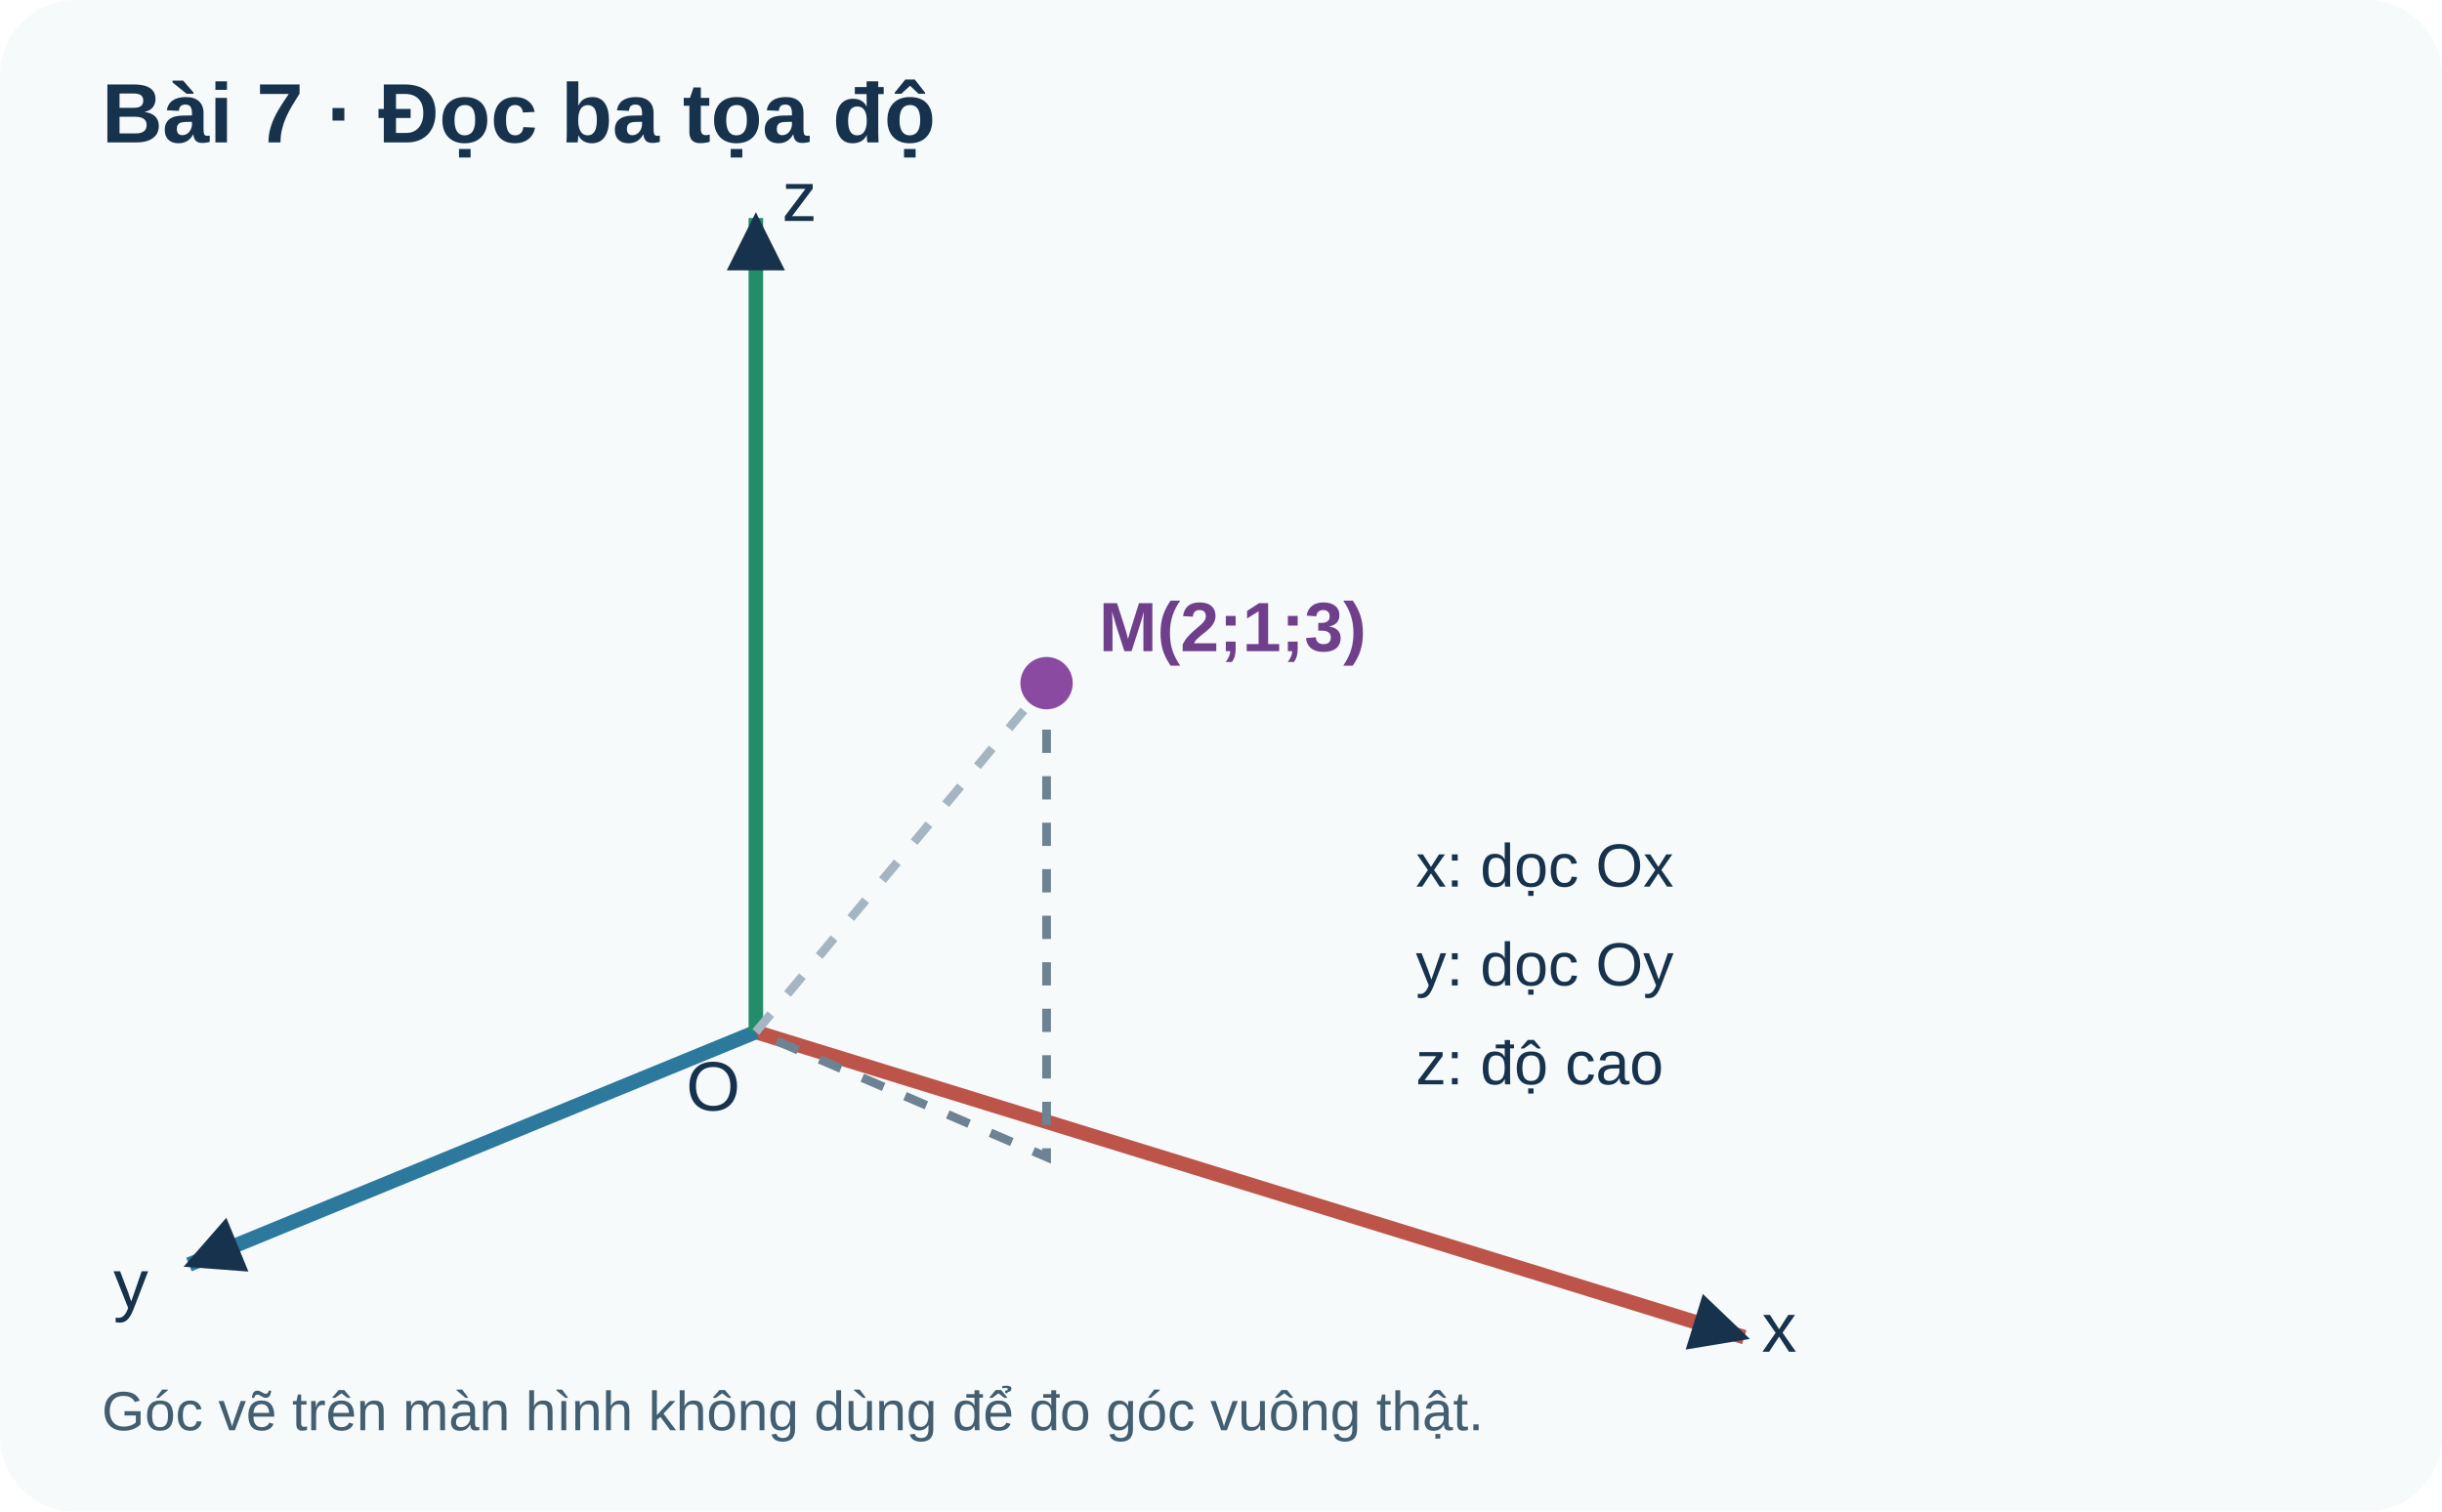
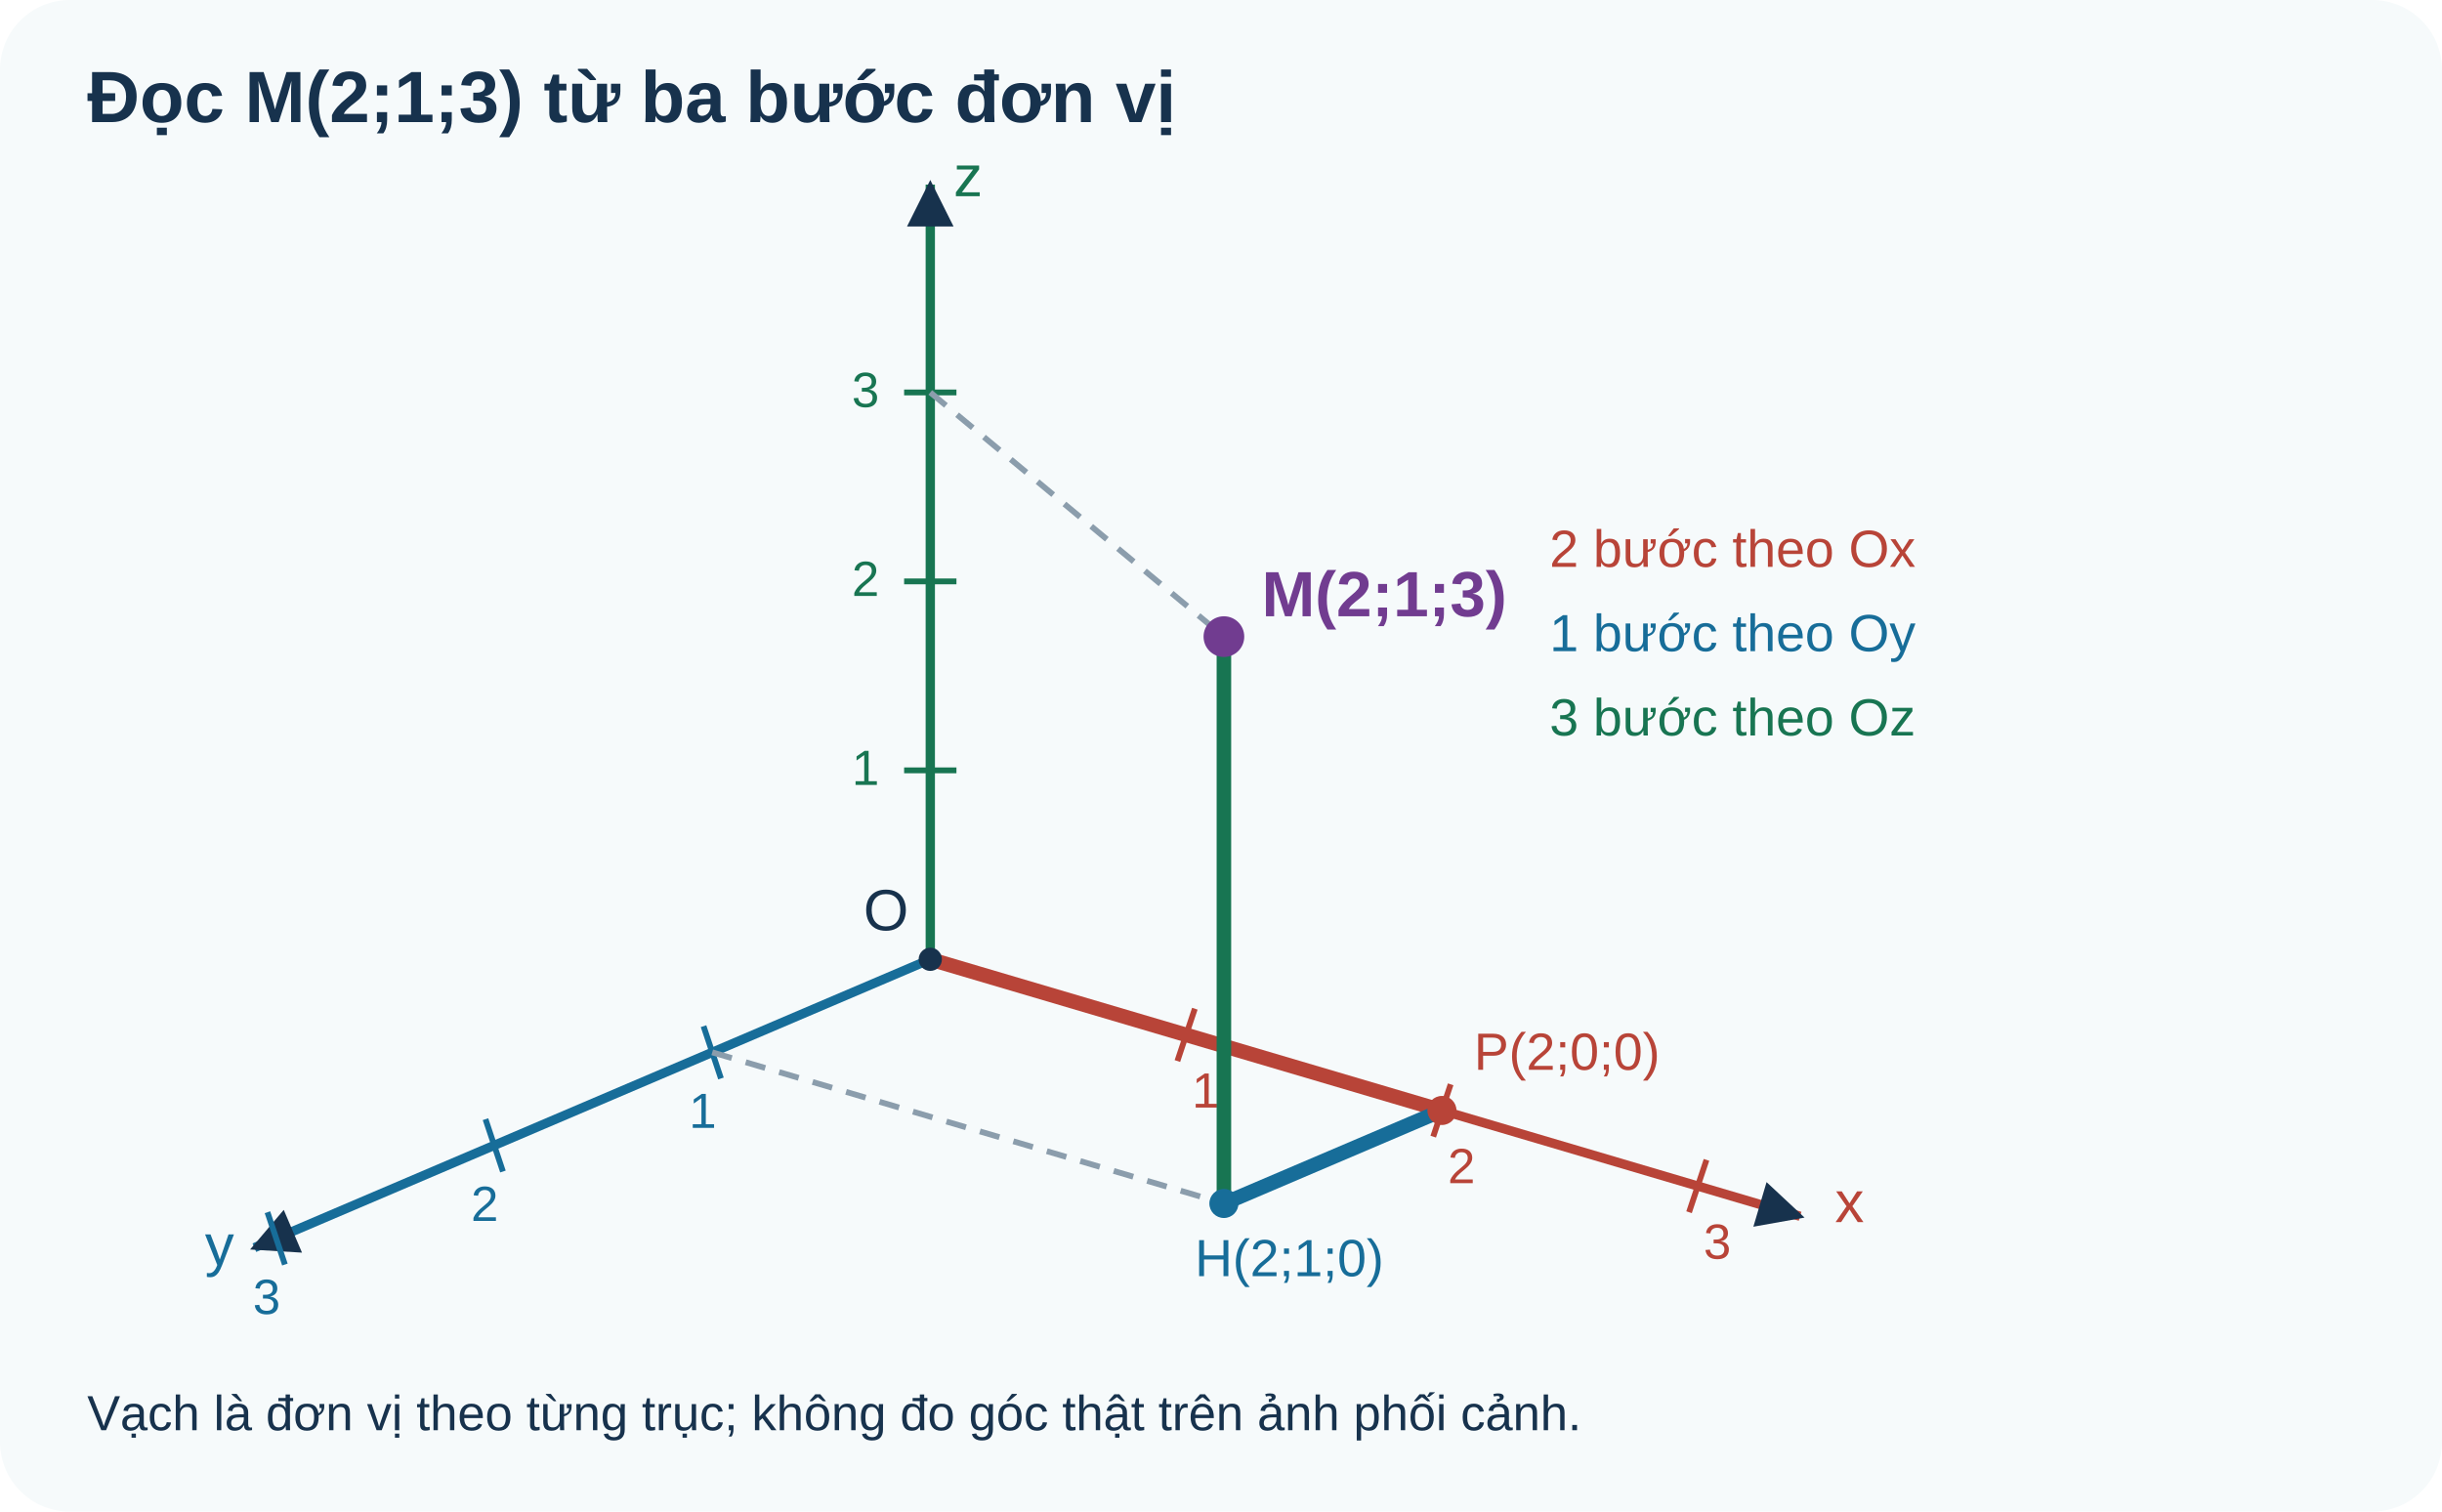
<svg xmlns="http://www.w3.org/2000/svg" width="840" height="520" viewBox="0 0 840 520" role="img" aria-labelledby="ttl ds">
+   <rect width="840" height="520" rx="24" fill="#f6fafb" />
  <defs>
-     <marker id="arr" viewBox="0 0 10 10" refX="9" refY="5" markerWidth="4" markerHeight="4" orient="auto-start-reverse">
-       <path d="M 0 0 L 10 5 L 0 10 z" fill="#17324d" />
+     <marker id="ax" viewBox="0 0 10 10" markerWidth="5" markerHeight="5" refX="9" refY="5" orient="auto">
+       <path d="M0 0L10 5L0 10Z" fill="#17324d" />
    </marker>
  </defs>
-   <rect width="840" height="520" rx="26" fill="#f6fafb" />
-   <text x="35" y="49" font-family="Arial" font-size="29" font-weight="700" fill="#17324d">Bài 7 · Đọc ba tọa độ</text>
-   <g stroke-width="5" fill="none">
-     <path d="M260 355L600 460" stroke="#bd5449" marker-end="url(#arr)" />
-     <path d="M260 355L65 435" stroke="#2d789d" marker-end="url(#arr)" />
-     <path d="M260 355L260 75" stroke="#228d68" marker-end="url(#arr)" />
+   <g font-family="Arial,sans-serif" font-size="20" fill="#17324d">
+     <text x="30" y="42" font-size="25" font-weight="bold">Đọc M(2;1;3) từ ba bước đơn vị</text>
+     <line x1="320" y1="330" x2="619.2" y2="418.4" stroke="#b84438" stroke-width="3.2" marker-end="url(#ax)" />
+     <line x1="320" y1="330" x2="87.5" y2="429.2" stroke="#176d99" stroke-width="3.2" marker-end="url(#ax)" />
+     <line x1="320" y1="330" x2="320" y2="63.5" stroke="#187552" stroke-width="3.2" marker-end="url(#ax)" />
+     <line x1="411" y1="347" x2="405" y2="365" stroke="#b84438" stroke-width="2" />
+     <text x="410" y="381" font-size="17" fill="#b84438">1</text>
+     <line x1="499" y1="373" x2="493" y2="391" stroke="#b84438" stroke-width="2" />
+     <text x="498" y="407" font-size="17" fill="#b84438">2</text>
+     <line x1="587" y1="399" x2="581" y2="417" stroke="#b84438" stroke-width="2" />
+     <text x="586" y="433" font-size="17" fill="#b84438">3</text>
+     <line x1="242" y1="353" x2="248" y2="371" stroke="#176d99" stroke-width="2" />
+     <text x="237" y="388" font-size="17" fill="#176d99">1</text>
+     <line x1="167" y1="385" x2="173" y2="403" stroke="#176d99" stroke-width="2" />
+     <text x="162" y="420" font-size="17" fill="#176d99">2</text>
+     <line x1="92" y1="417" x2="98" y2="435" stroke="#176d99" stroke-width="2" />
+     <text x="87" y="452" font-size="17" fill="#176d99">3</text>
+     <line x1="311" y1="265" x2="329" y2="265" stroke="#187552" stroke-width="2" />
+     <text x="293" y="270" font-size="17" fill="#187552">1</text>
+     <line x1="311" y1="200" x2="329" y2="200" stroke="#187552" stroke-width="2" />
+     <text x="293" y="205" font-size="17" fill="#187552">2</text>
+     <line x1="311" y1="135" x2="329" y2="135" stroke="#187552" stroke-width="2" />
+     <text x="293" y="140" font-size="17" fill="#187552">3</text>
+     <text x="297" y="320">O</text>
+     <text x="631.2" y="420.4" fill="#b84438">x</text>
+     <text x="70.5" y="435.2" fill="#176d99">y</text>
+     <text x="328" y="67.5" fill="#187552">z</text>
+     <line x1="245" y1="362" x2="421" y2="414" stroke="#8b9dac" stroke-width="2" stroke-dasharray="7 5" />
+     <line x1="320" y1="135" x2="421" y2="219" stroke="#8b9dac" stroke-width="2" stroke-dasharray="7 5" />
+     <line x1="320" y1="330" x2="496" y2="382" stroke="#b84438" stroke-width="5" />
+     <line x1="496" y1="382" x2="421" y2="414" stroke="#176d99" stroke-width="5" />
+     <line x1="421" y1="414" x2="421" y2="219" stroke="#187552" stroke-width="5" />
+     <circle cx="320" cy="330" r="4" fill="#17324d" />
+     <circle cx="496" cy="382" r="5" fill="#b84438" />
+     <circle cx="421" cy="414" r="5" fill="#176d99" />
+     <circle cx="421" cy="219" r="7" fill="#713c90" />
+     <text x="507" y="368" font-size="18" fill="#b84438">P(2;0;0)</text>
+     <text x="411" y="439" font-size="18" fill="#176d99">H(2;1;0)</text>
+     <text x="434" y="212" font-size="22" font-weight="bold" fill="#713c90">M(2;1;3)</text>
+     <text x="533" y="195" font-size="18" fill="#b84438">2 bước theo Ox</text>
+     <text x="533" y="224" font-size="18" fill="#176d99">1 bước theo Oy</text>
+     <text x="533" y="253" font-size="18" fill="#187552">3 bước theo Oz</text>
+     <text x="30" y="492" font-size="17">Vạch là đơn vị theo từng trục; không đo góc thật trên ảnh phối cảnh.</text>
  </g>
-   <g font-family="Arial" font-size="24" fill="#17324d">
-     <text x="236" y="382">O</text>
-     <text x="606" y="465">x</text>
-     <text x="39" y="450">y</text>
-     <text x="269" y="76">z</text>
-   </g>
-   <path d="M260 355L360 235" fill="none" stroke="#a5b5c1" stroke-width="3" stroke-dasharray="8 9" />
-   <path d="M360 235L360 398L260 355" fill="none" stroke="#6d8293" stroke-width="3" stroke-dasharray="8 8" />
-   <circle cx="360" cy="235" r="9" fill="#8a4aa2" />
-   <text x="378" y="224" font-family="Arial" font-size="24" font-weight="700" fill="#6f3f8b">M(2;1;3)</text>
-   <text x="487" y="305" font-family="Arial" font-size="21" fill="#17324d">x: dọc Ox</text>
-   <text x="487" y="339" font-family="Arial" font-size="21" fill="#17324d">y: dọc Oy</text>
-   <text x="487" y="373" font-family="Arial" font-size="21" fill="#17324d">z: độ cao</text>
-   <text x="35" y="492" font-family="Arial" font-size="19" fill="#425e70">Góc vẽ trên màn hình không dùng để đo góc vuông thật.</text>
</svg>
